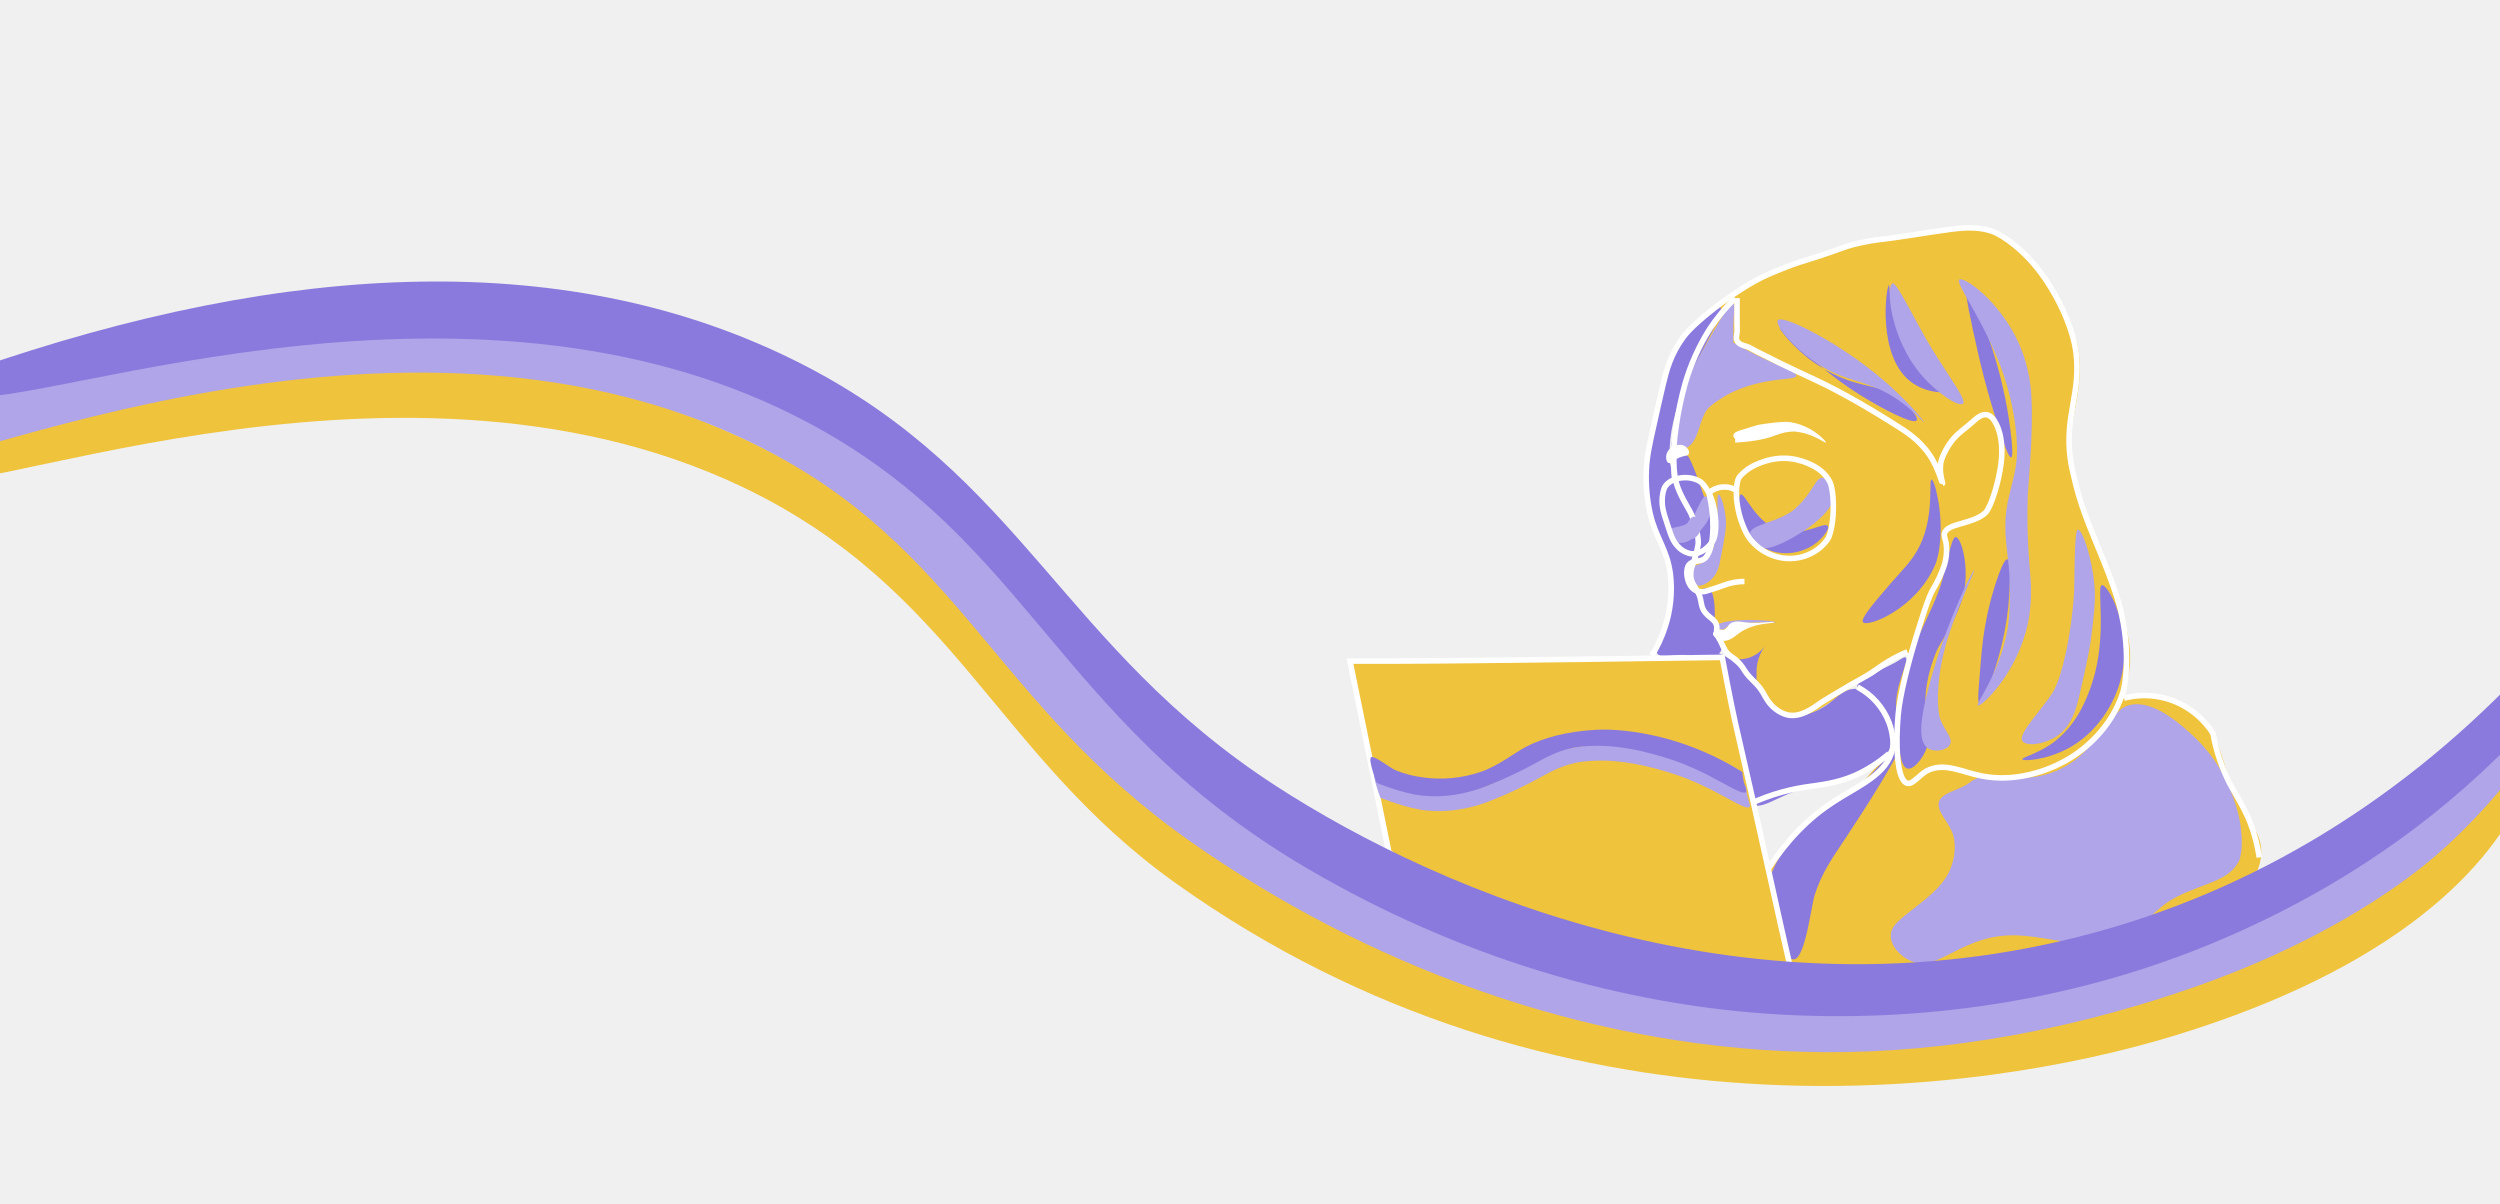
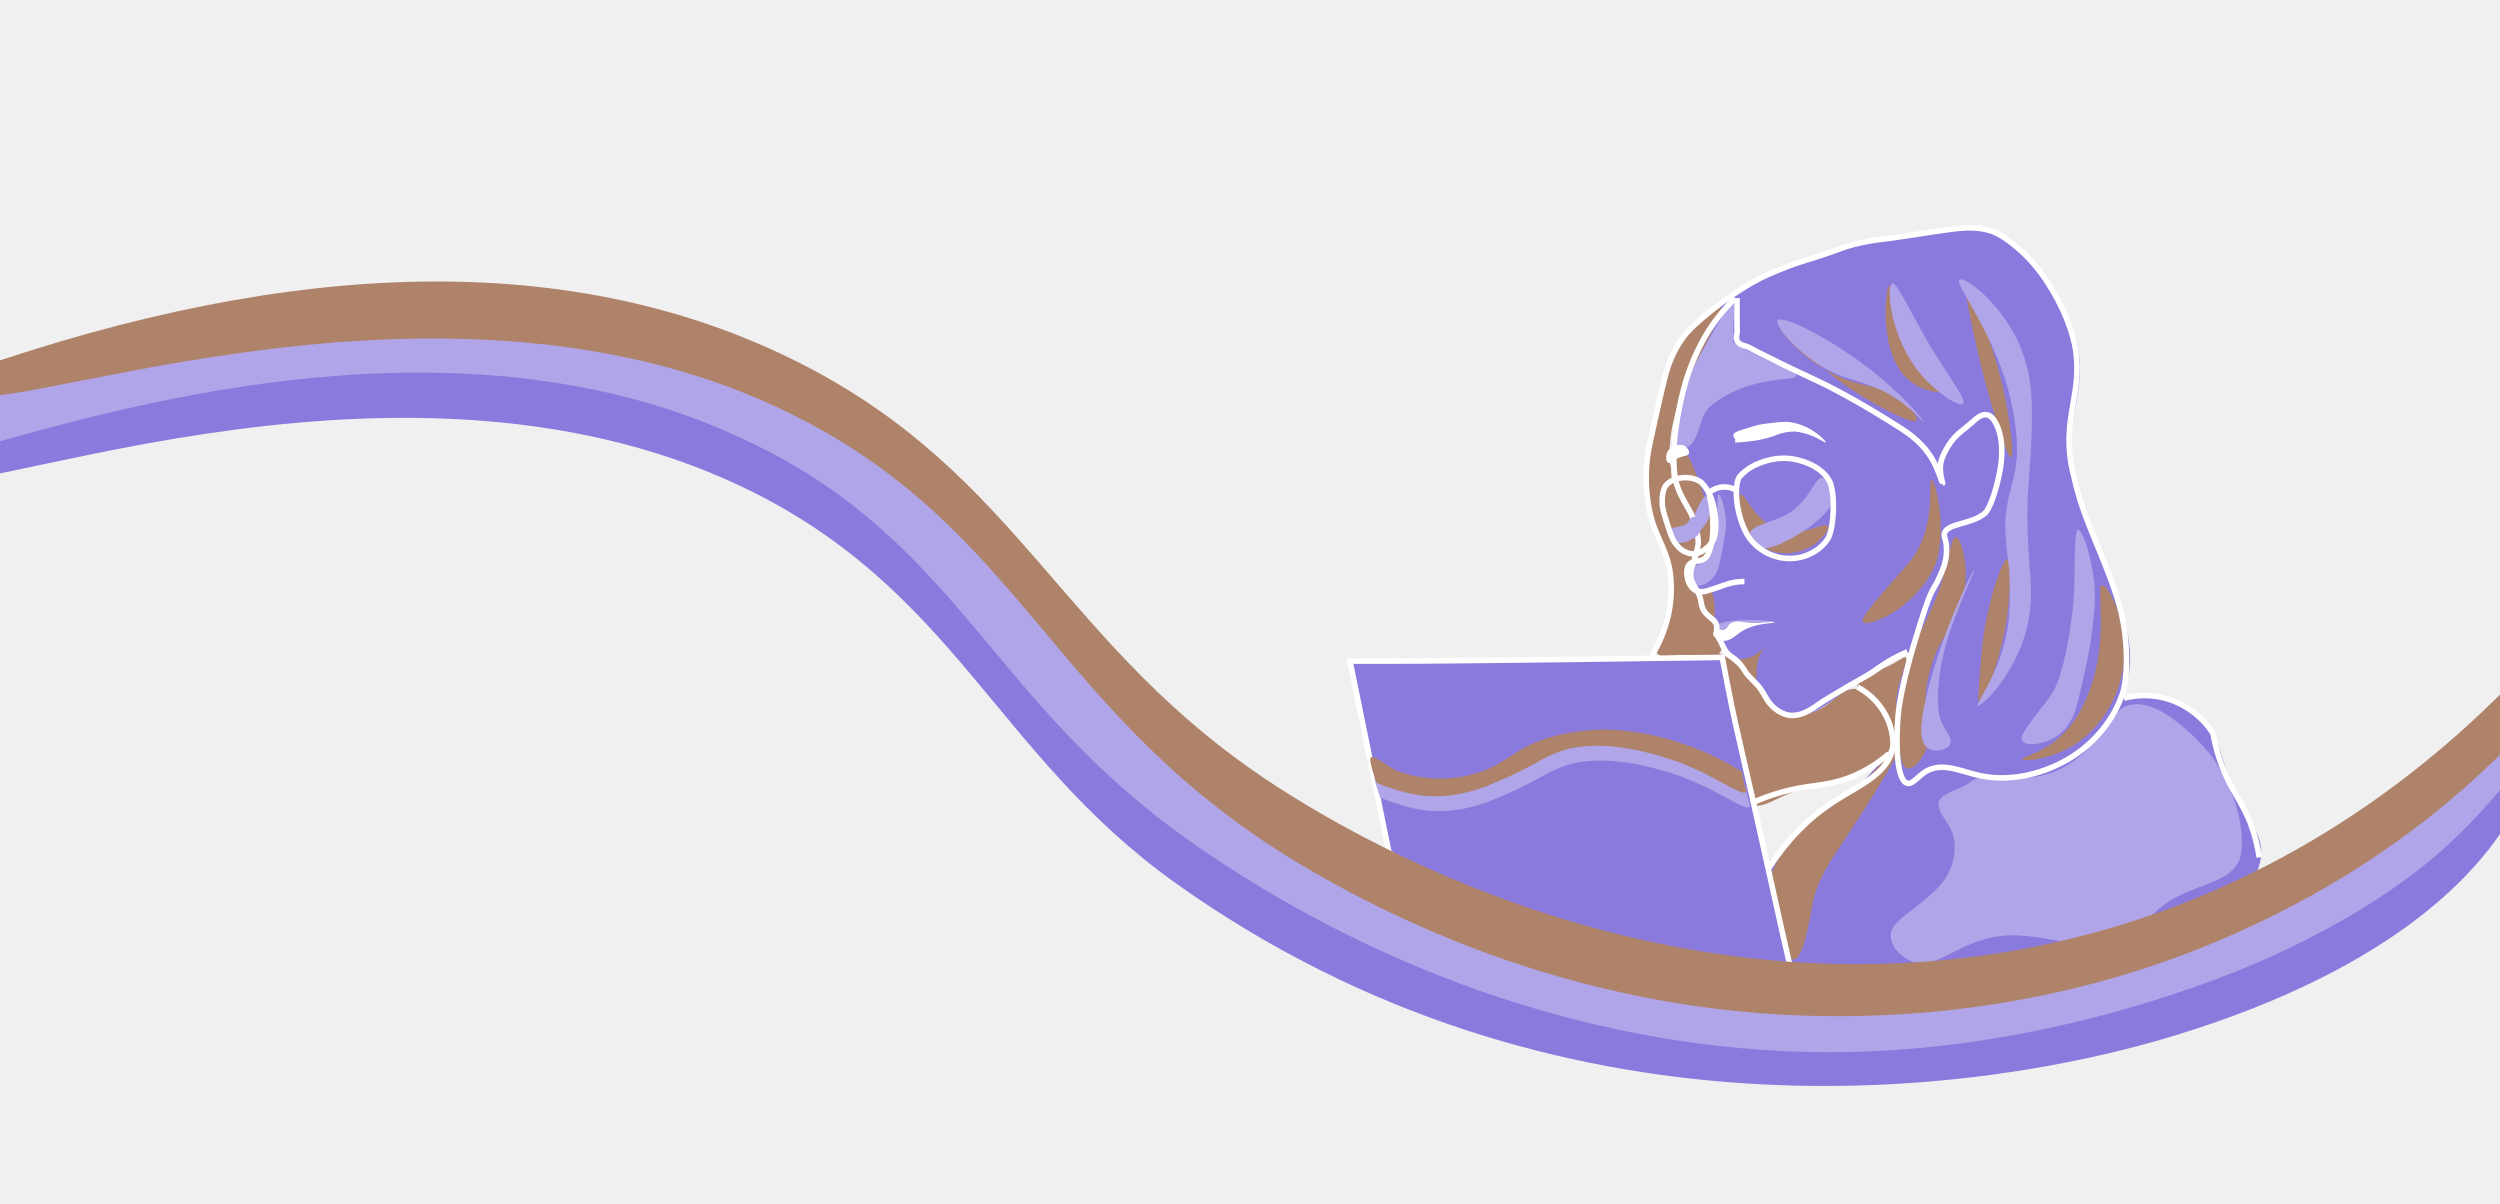
<svg xmlns="http://www.w3.org/2000/svg" id="yellow" width="1350" height="650" viewBox="0 0 1350 650">
  <defs>
    <style>
      .cls-1, .cls-6 {
        
-         fill: #EFC33C;
+         fill: #8B7ADD;
      }

      .cls-1, .cls-2, .cls-3, .cls-4, .cls-5, .cls-6, .cls-7, .cls-8, .cls-9 {
        fill-rule: evenodd;
      }

      .cls-2 {
        
-         fill: #8B7ADD;
+         fill: #af836a;
      }

      .cls-3 {
        
        fill: #B0A5E8;
      }

      .cls-4 {
        fill: none;
      }

      .cls-4, .cls-6 {
        stroke: #fff;
        stroke-width: 3px;
      }

      .cls-5 {
        fill: #fff;
      }

      .cls-7 {
        
-         fill: #EFC33C;
+         fill: #8B7ADD;
      }

      .cls-7, .cls-8, .cls-9 {
        
        stroke-width: 0px;
      }

      .cls-8 {
        
        fill: #B0A5E8;
      }

      .cls-9 {
        
-         fill: #8B7ADD;
+         fill: #af836a;
      }
    </style>
  </defs>
  <path class="cls-1" d="M931,161c-7.586,5.861-20.816,28.807-25,62-1.865,14.793-2.44,30.5-1,36,0.791,3.018,16,29.477,11,41-1.137,2.62-2.992,5.018-3,9a16.973,16.973,0,0,0,3,9c5.1,7.89,6.31,16.516,12,26,5.554,9.256,11.756,14.195,18,23,7.125,10.048,9.991,17.728,17,20,11.779,3.818,23.627-6.844,40-18a252.151,252.151,0,0,1,29-17,79.567,79.567,0,0,0-10,31c-1.75,17.2-.07,31.314,8,36,7.8,4.529,23.39-4.165,32-5,12.92-1.253,18.09,4.339,31,3,25.94-2.692,49.49-26.33,56-51,4.1-15.539-1.85-35.581-13-64-9.66-24.625-17.73-42.3-18-62-0.21-14.934,8.06-31.931,4-53-1.46-7.56-9.18-25.162-21-41-9.01-12.068-16.93-18.264-25-21-8.9-3.017-16.29-2.092-24-1-9.1,1.289-18.94,2.726-27,4a234.483,234.483,0,0,0-48,11c-8.673,2.985-23.271,9.708-36,16A54.5,54.5,0,0,0,931,161Z" />
  <path class="cls-1" d="M1221,462c-1.89,19.282-23.08,34.412-49,46-26.82,11.992-48.32,9.6-82,12-18.89,1.347-50.55,3.37-76,5-6.62.424-32.413,5.379-50-8a34.183,34.183,0,0,1-9-10c-7.916-13.6-3.715-29.125-1-36,6.872-17.4,21.785-24.186,37-35,14.47-10.287,18.48-20.782,33-31,31.8-22.371,66.48-23.215,122-28,9.51-.819,26.32-2.29,40,8,12.66,9.522,12.3,23.867,21,43C1213.77,442.884,1222.12,450.575,1221,462Z" />
  <path class="cls-2" d="M929,166c-1.887-1.595-10.963,4.722-18,13-9.535,11.217-11.648,22.4-16,41-2.691,11.5-5.624,21.1-6,31a104.876,104.876,0,0,0,5,36,90.816,90.816,0,0,1,7,23c1.162,7.129,1.516,14.717,1,18-1.414,9-10,20.889-7,25,2.309,3.161,10.078-.466,17,1,4.48,0.949,8.416,2.834,13,1a8.4,8.4,0,0,0,4-3c2.864-4.677-1.863-11.972-6-19-3.959-6.725-5.366-13.347-9-17-0.772-.776-3.757-3.666-3-6,0.627-1.935,3.41-1.952,4-4,0.5-1.721-1.165-2.95-1-5,0.135-1.678,1.13-2.358,2-4a20.23,20.23,0,0,0,1-7c-0.009-5.158-1.134-9.747-2-11-1.033-1.493-2.869-2.638-4-5-1.335-2.788.215-4.236-1-7-1.334-3.035-4.258-3.606-6-6-2.3-3.164-1.026-6.911-2-10-0.645-2.046-.619-8.146,0-14,1.277-12.074,6.315-25.383,8-29C920.453,185.56,931.611,168.207,929,166Z" />
  <path class="cls-2" d="M945,434c6.7,4.322,15.258-5.183,32-9,8.9-2.029,21.044-4.09,33-11,4.99-2.883,10.03-6.677,12-13,3.3-10.607-3.82-24.31-14-28a15.917,15.917,0,0,0-7-1c-6.389.61-9.213,5.14-15,9-3.82,2.548-13.225,7.649-22,5-3.163-.955-10.459-7.639-17-17a67.849,67.849,0,0,0-8-9c-2.623-2.353-10.51-8.866-13-7-1.872,1.4.27,6.819,3,15,0.73,2.187,2.633,8.6,4,13a161.2,161.2,0,0,1,6,30C940.336,423.342,939.805,430.651,945,434Z" />
  <path class="cls-2" d="M1010,379c-3.51-3.575-7.68-6.212-7-9,0.44-1.788,2.68-2.316,6-4,3.07-1.555,4.98-3.349,8-5,2.06-1.127,3.95-1.864,6-3,3.26-1.8,5.18-3.488,6-3,2.51,1.5-6.16,14.971-5,28a84.162,84.162,0,0,1,0,12c-0.42,4.33-.99,6.856-2,7C1019.65,402.335,1018.87,388.045,1010,379Z" />
  <path class="cls-2" d="M940,267c2.37-1.029,8.414,16.729,23,20,10.962,2.458,22.359-5.384,24-3,1.057,1.536-2.358,6.061-6,9-7.245,5.845-18.806,7.9-28,3C938.8,288.425,937.57,268.055,940,267Z" />
  <path class="cls-2" d="M934,356c0.073-.413,5.9.848,11-1a18.237,18.237,0,0,0,8-6,25.125,25.125,0,0,0-4,9c-0.99,4.526.106,10.643-1,11-0.894.288-2.771-2.443-5.72-7.264A11.638,11.638,0,0,0,941,360C938.209,356.941,933.937,356.352,934,356Z" />
  <path class="cls-2" d="M1020,154c0.88-.042-0.83,17.1,10,33,9.37,13.76,26.06,19.909,25,23-0.9,2.624-12.98,3.135-22-3C1012.99,193.386,1018.65,154.065,1020,154Z" />
  <path class="cls-2" d="M961,177c-0.261.233,3.436,5.54,9.457,11.224A76.884,76.884,0,0,0,997,205c12.73,4.592,21.55,3.667,31,12,4,3.526,8.04,8.567,7,10-1.8,2.486-18.65-6.227-31-14C977.827,196.525,961.51,176.544,961,177Z" />
  <path class="cls-2" d="M1056,290c-2.39-.016-5.56,18.656-8,26-4.07,12.261-9.51,20.888-14,33-4.03,10.885-6.84,21.034-8,33-1.13,11.574-1.45,31.614,4,33,3.15,0.8,7.78-4.718,10-10,3.4-8.078.92-15.253,0-22s0.28-18.6,6-32c1.83-4.286,13.05-19.684,15-34C1062.87,303.309,1058.8,290.019,1056,290Z" />
  <path class="cls-2" d="M1092,410c0.33,1.2,12.9.573,25-6,11.81-6.416,20.2-17.116,25-28a60.452,60.452,0,0,0,5-20c1.56-21.711-9.07-40.727-12-40-3.08.764,3.17,26.06-5,52-5.11,16.236-12.19,25.749-20,32C1101.6,406.717,1091.72,408.987,1092,410Z" />
  <path class="cls-2" d="M1084,302c1.89,0.35,1.51,10.887,1,19a153.632,153.632,0,0,1-4,27c-3.44,13.753-9.66,32.519-12,32-1.56-.346-0.37-9.836,1-27a173.381,173.381,0,0,1,5-29C1077.24,315.665,1081.76,301.585,1084,302Z" />
  <path class="cls-2" d="M960,512c-4.109-4.96-6.958-12.017-7-22-0.051-12.151,4.812-24.774,15-37,8.327-9.993,16.372-14.229,26-21,19-13.361,30.48-31.163,32-30,2.26,1.736-19.29,35.411-29,50-7.645,11.483-13,18.92-17,31-1.844,5.573-5.027,33.717-11,35C967.019,518.425,963.9,516.7,960,512Z" />
  <path class="cls-2" d="M1062,155c1.78-.525,9.38,19.594,14,34a235.45,235.45,0,0,1,7,27c2.62,13.439,4.74,30.613,3,31-1.89.421-7.78-19.076-11-30-2.63-8.938-4.91-17.757-7-27C1064.64,175.14,1060.28,155.508,1062,155Z" />
  <path class="cls-2" d="M911,246c-1.929-1.05-5.464.588-7,3-2.249,3.531-.055,8.473,2,13,1.385,3.05,2.6,6.044,4,9,4,8.442,6.013,15.206,6,21a30.079,30.079,0,0,1-.427,5.566c-0.225.97-2.384,5.548-1.573,6.434s3.328-.012,5-1c3-1.775,5-5.042,6-9,1.552-6.129-.221-11.517-1-14-3.991-12.724-9.115-27.993-12-33A2.782,2.782,0,0,0,911,246Z" />
  <path class="cls-2" d="M917,319c2.131-1.216,4.29-1.767,6-1,1.549,0.695,2.977,5.307,3,13,0.006,2.032-.1,3.554-1,4-1.666.829-5.08-2.547-8-6" />
  <path class="cls-2" d="M1043,259c0.59-.075,1.5,1.937,2.31,5.089,4.79,18.74,2.12,35.276-.31,40.911-10.3,23.906-36.59,33.978-39,31-1.37-1.7,4.38-8.72,15-21,6.78-7.833,12.05-12.514,16-21C1044.67,277.5,1041.29,259.216,1043,259Z" />
  <path class="cls-3" d="M945,288c0.662-5,15.479-5.918,24-13a45.3,45.3,0,0,0,8-9c3.182-4.557,4.585-8.072,7-8,3.043,0.09,6.2,5.83,6,11-0.155,3.966-5.915,11.589-18,19-12.12,7.432-19.642,9.638-23,7a9.432,9.432,0,0,1-1-1C945.7,291.417,944.812,289.422,945,288Z" />
  <path class="cls-3" d="M908,284a11.239,11.239,0,0,0,4-2,12.075,12.075,0,0,0,3-4c2.875-6.305,4.831-10.1,6-10,1.625,0.14,3.257,5.835,2,11-0.712,2.924-3.344,6.048-7,10a16.791,16.791,0,0,1-4,3,8.69,8.69,0,0,1-6,1c-3.1-1.1-5.072-5.14-4-7C902.694,284.8,905.036,284.93,908,284Z" />
  <path class="cls-3" d="M928,267c1-.154,3.463,6.262,4,14,0.308,4.433-.835,9.856-2,16-1.428,7.529-1.886,12.256-6,16-3.231,2.94-5.861,3.735-8,3-3.158-1.085-5.048-5.356-4-8,0.98-2.47,4.069-2.369,7-4C931.221,297.2,925.889,267.326,928,267Z" />
  <path class="cls-3" d="M936,164c-2.028-.81-7.366,9.149-17,26-4.773,8.348-9.158,16.382-12,28-1.611,6.586-.426,10.728-3,17-0.831,2.025-2.389,5.364-1,7,1.351,1.591,5.2,1.221,8.012-.342C917.6,238,917.18,227.239,922,221c1.477-1.912,6.938-5.928,13-9a73.5,73.5,0,0,1,19-6c9.435-1.762,15.685-1.28,16-3,0.387-2.11-8.132-4.57-21-11-6.849-3.423-13-7-13-7s-0.073-4.02,0-8C936.14,169.332,937.107,164.442,936,164Z" />
  <path class="cls-3" d="M927,338c-0.032.909,1.542,2.1,3,2a3.312,3.312,0,0,0,2-1c4.372-4.188,26.894-2.372,27-3,0.1-.559-17.619-2.478-28,0C928.705,336.548,927.028,337.2,927,338Z" />
  <path class="cls-3" d="M1071,419a22.872,22.872,0,0,0-8,4c-4.84,3.517-14.73,5.192-16,10-1.47,5.551,6.31,11.465,8,19a29.2,29.2,0,0,1-1,15c-2.25,7.233-6.92,12.63-16,20-9.91,8.042-16.81,11.854-17,18-0.18,5.815,5.27,11.633,11,14,11.2,4.629,20.15-5.379,37-11,29.81-9.947,47.94,9.764,79-4,12.93-5.729,15.31-13.753,28-20,15.45-7.609,27.39-8.226,33-19,1.76-3.388,2.79-14.688-1-28-4.91-17.245-13.12-29.342-22-38-16.5-16.08-28.22-20.713-37-18-5.87,1.812-10.33,9.915-18,19-4.98,5.9-9.33,10.339-16,14a47.844,47.844,0,0,1-21,6,65.412,65.412,0,0,1-14-1A23.208,23.208,0,0,0,1071,419Z" />
  <path class="cls-3" d="M960,173c-1.8,2.5,9.143,16.157,24,25,14,8.336,24.12,7.454,38,16,10.67,6.572,16.75,14.248,17,14,0.37-.362-11.8-15.427-31-30C987.285,182.273,962.3,169.8,960,173Z" />
  <path class="cls-3" d="M1022,153c-3.68,1.242-1.55,29.9,16,50,8.4,9.62,19.92,16.977,22,15,2.01-1.909-5.69-11.735-17-30C1035.64,176.109,1024.32,152.216,1022,153Z" />
  <path class="cls-3" d="M1058,151c2.41-2.037,21.78,11.6,32,34a81.252,81.252,0,0,1,7,30c1.09,18.405-1.88,48.854-2,52a317.6,317.6,0,0,0,1,39c0.76,8.658,1.81,21.181-2,35-6.89,25.019-24.53,41.043-26,40-1.32-.936,11.71-17,16-41,1.26-7.071,1.67-19.146,1-31-0.39-6.919-2.68-18.435-2-29,0.78-12.273,4.8-19.761,6-32,0.79-8.039-.55-23.384-5-39C1075.09,177.746,1055.4,153.194,1058,151Z" />
  <path class="cls-3" d="M1122,286c2.29-.35,7.55,14.161,9,30,0.79,8.616-.49,18.651-2,30-0.81,6.1-3.65,18.806-6,29-1.74,7.568-4.2,17.5-13,23-6.66,4.162-16.03,5.191-18,2-2.46-3.981,12.43-18.829,17-27,4.44-7.934,9.56-29.857,11-53C1120.33,314.748,1119.98,286.308,1122,286Z" />
  <path class="cls-3" d="M1066,308c0.64,0.341-9.68,20.683-15.2,40.037-0.28,1-.55,1.976-0.8,2.963-4.48,17.421-4.18,32.923-2,38,2.69,6.267,6.63,9.805,5,13-1.67,3.282-8.36,4.5-12,2-4.99-3.426-4.09-13.695-1-27C1047.9,342.934,1065.13,307.533,1066,308Z" />
  <path class="cls-4" d="M938,161v13.668c0,1.874.145,4.189,0,5.115-0.242,1.546-.662,2.846,0,4.217,0.986,2.043,3.58,2.607,5,3,1.748,0.483,4.9,2.575,8,4,2.59,1.191,6.581,3.309,10,5,5.306,2.624,12.545,6,19,9,13.248,6.153,29.89,15.679,46,26,5.43,3.482,12.79,8.537,18,18,3.02,5.492,4.82,12.056,5,12s-1.89-5.168-1-11c0.33-2.137,2.4-7.317,6-12,3.07-3.989,6.86-6.308,11-10,2.46-2.2,5.1-4.6,8-4,1.88,0.389,3.5,1.968,5,5,4.67,9.453,2.64,21.43,2,25-2.04,11.326-5.67,20.889-8,23-6.87,6.229-20.44,5.385-22,11-0.45,1.605.73,3.442,1,6a28.65,28.65,0,0,1,0,6,29.2,29.2,0,0,1-1,5,65.851,65.851,0,0,1-6,13c-2.38,3.672-5.93,15.046-9,25-4.92,15.943-9.08,32.655-10,43-1.45,16.265-.71,35.6,5,37,3,0.739,6.78-5.036,11-7,9.32-4.338,18.01.809,29,3,18.41,3.669,35.58-2.811,45-8,12.6-6.939,25.19-19.168,31-36,2.49-7.195,4.03-25.661-1-46-1.73-7-5.29-16.735-9-26-5.87-14.643-11.12-25.77-15-41-1.26-4.959-2.52-10.507-3-14-3.24-23.661,5.88-35.557,3-58-1.21-9.418-6.35-24.449-17-40-9.94-14.508-22.64-23.144-28-25-9.34-3.238-17.65-1.991-31,0-5.45.813-23.19,3.6-27,4a116.505,116.505,0,0,0-17,3c-4.3,1.143-7.811,2.471-12,4-8.3,3.029-15.758,4.82-24,8-5.022,1.937-10.241,4.125-14,6-7.438,3.709-16.793,9.848-26,17-6.792,5.275-13.164,11.139-16,15-6.9,9.4-9.113,18.071-11,26-1.57,6.595-3.363,14.579-5,22-1.949,8.831-3.711,16.044-4,24a89.954,89.954,0,0,0,2,23c3.014,13.415,9.208,19.368,11,33a66.233,66.233,0,0,1-3,29,68.591,68.591,0,0,1-7,15" />
  <path class="cls-4" d="M1220,463a84.83,84.83,0,0,0-5-19c-3.1-7.922-9.19-17.447-11-21a98.133,98.133,0,0,1-9-27,44.721,44.721,0,0,0-16-15,43.417,43.417,0,0,0-32-4" />
  <path class="cls-5" d="M937,239c8.3-.421,15.949-1.6,22-4a27.257,27.257,0,0,1,10-2,33.149,33.149,0,0,1,11,3c2.624,1.183,5.789,3.273,6,3,0.306-.4-3.185-4.154-8-7a31.851,31.851,0,0,0-11-4c-3.44-.568-9.088.191-15,1-4.055.555-8.488,2.325-11,3-1.65.443-4.8,1.313-5,3a2.534,2.534,0,0,0,1,2" />
  <path class="cls-5" d="M910,241c1.331,0.9,2.528,2.719,2,4s-2.471,1.009-5,2c-2.111.828-4.625,3.611-6,3-1.307-.581-1.565-3.156-1-5C901.2,241.089,906.939,238.935,910,241Z" />
  <path class="cls-4" d="M937,161a99.894,99.894,0,0,0-14,17,116.088,116.088,0,0,0-13,29,186,186,0,0,0-5,24,102.26,102.26,0,0,0-1,22,42.544,42.544,0,0,0,1,7c1.659,6.917,6.933,14.679,8,17,3.295,7.164,4.326,14.426,4,17a56.074,56.074,0,0,1-3,11,14.983,14.983,0,0,0-1,6c0.272,3.762,2.143,5.408,4,9,2.34,4.526.9,7.4,4,11,2.48,2.887,5.447,3.827,6,7,0.2,1.153-.112,1.834,0,3a11.434,11.434,0,0,0,2,5c0.593,1.021,1.92,4.926,4,7a35.975,35.975,0,0,0,4,3,22.275,22.275,0,0,1,5,6c3.346,5.21,6.916,6.63,10,12,1.526,2.656,3.17,6.132,7,9a16.807,16.807,0,0,0,6,3c7.3,1.7,13.937-3.456,19-7,1.315-.92,10.962-6.616,15-9,3.1-1.829,7.99-4.305,12-7,3.11-2.086,5.78-4.1,9-6a80.832,80.832,0,0,1,10-5" />
  <path class="cls-5" d="M927,340c1.6-.551,2.522.478,4,0s2.155-2.288,3-3c2.478-2.089,6.314-1.283,8-1,6.829,1.148,15.9-.843,16,0,0.111,0.924-10.6-.164-19,6-2.4,1.764-5.354,4.552-9,4-2.519-.381-5.211-2.326-5-4A2.879,2.879,0,0,1,927,340Z" />
  <path class="cls-4" d="M898,266a12.537,12.537,0,0,1,1-3c3.075-5.2,12.831-6.793,19-3,1.619,1,5.263,5.438,7,12,2.6,9.81,1.368,17.826,0,20-1.728,2.747-6.2,7.688-12,7a12.354,12.354,0,0,1-7-4c-2.483-2.575-3.5-5.448-5-10-0.443-1.345-.864-2.677-1.3-4.023A47.746,47.746,0,0,1,898,275,22.576,22.576,0,0,1,898,266Z" />
  <path class="cls-3" d="M915,279c-1.737-.158-3.349,2.4-4,4-1.171,2.875-1.035,7.113,1,8,1.862,0.811,5-1.318,6-4C919.266,283.612,917.172,279.2,915,279Z" />
  <path class="cls-4" d="M939,258c-1.295,2.146-2.266,9.78,0,19,1.541,6.273,4.147,11.655,6,14a27.815,27.815,0,0,0,10,8,26.391,26.391,0,0,0,17,2c4.831-1.1,11.128-4.021,15-10,1.622-2.5,3.189-10.158,3-19-0.112-5.235-.8-9.683-2-12-4-7.7-13.326-10.9-19-12-5.788-1.121-12.9-.721-21,3C943.258,253.178,939.86,256.575,939,258Z" />
  <path class="cls-4" d="M923,266a12.423,12.423,0,0,1,15-1" />
  <path class="cls-4" d="M942,314a31.3,31.3,0,0,0-11,2c-2.163.833-5.814,2.056-9,3a8.586,8.586,0,0,1-6,0c-3.8-1.658-4.783-6.347-5-8-0.4-3.055.31-5.156,1-6,1.962-2.4,5.692-1.614,8-3,2.617-1.572,4.914-7.255,5-17a77.239,77.239,0,0,0-2-18" />
  <path class="cls-4" d="M1003,371a36.413,36.413,0,0,1,17,19c2.22,5.9,2.5,11.121,2,14-2.41,13.95-18.6,20.294-32,29-13.562,8.813-25.161,20.823-35,36" />
  <path class="cls-4" d="M941,436a111.747,111.747,0,0,1,34-11c7.614-1.111,16.472-1.919,26-6a72.278,72.278,0,0,0,19-12" />
  <path id="rectangle" class="cls-6" d="M729,357c6.993,34.3,21,102.988,21,103,0,0,27.387,25.879,68,45,22.445,10.567,43.6,16.9,64,20,20.821,3.165,45.214.7,58,1,8.088,0.191,24.343.53,26-5a4,4,0,0,0,0-2c-1.964-7.74-18.806-85.126-29-129-1.878-8.081-7-35-7-35h-1c-2.239,0-135.559,1.989-180,2H729Z" />
  <path id="pink-2" data-name="pink" class="cls-3" d="M742.376,416.925c1.649-1.173,9.346,5.163,13.028,6.922a59.2,59.2,0,0,0,15.032,3.956,67.631,67.631,0,0,0,31.067-2.967c10.275-3.522,18.375-10.477,25.054-13.844,8.749-4.41,21.019-8,37.08-8.9,8.95-.5,21.466.585,35.076,3.955a152.228,152.228,0,0,1,44.1,18.788,33.61,33.61,0,0,0,1,5.933c0.7,2.642,1.6,4.283,1,4.944-1.607,1.787-10.147-3.805-20.043-8.9A160.357,160.357,0,0,0,906.73,418.9c-4.328-1.508-8.636-2.816-13.028-3.955a129.152,129.152,0,0,0-22.048-3.956c-8.332-.612-16.384-0.057-21.045.989-7.939,1.783-13.605,4.91-19.041,7.911a220.516,220.516,0,0,1-25.054,11.866,80.046,80.046,0,0,1-23.05,5.933,70.944,70.944,0,0,1-13.028,0c-10.7-1.008-25.052-6.922-25.054-6.922-0.729-2.033-1.417-3.961-2-5.933C742.024,420.287,741.6,417.477,742.376,416.925Z" />
  <path id="blue-2" data-name="blue" class="cls-2" d="M740.376,408.925c1.649-1.173,9.346,5.163,13.028,6.922a59.2,59.2,0,0,0,15.032,3.956,67.631,67.631,0,0,0,31.067-2.967c10.275-3.522,18.375-10.477,25.054-13.844,8.749-4.41,21.019-8,37.08-8.9,8.95-.5,21.466.585,35.076,3.955a152.228,152.228,0,0,1,44.1,18.788,33.61,33.61,0,0,0,1,5.933c0.7,2.642,1.6,4.283,1,4.944-1.607,1.787-10.147-3.805-20.043-8.9A160.357,160.357,0,0,0,904.73,410.9c-4.328-1.508-8.636-2.816-13.028-3.955a129.152,129.152,0,0,0-22.048-3.956c-8.332-.612-16.384-0.057-21.045.989-7.939,1.783-13.605,4.91-19.041,7.911a220.516,220.516,0,0,1-25.054,11.866,80.046,80.046,0,0,1-23.05,5.933,70.944,70.944,0,0,1-13.028,0c-10.7-1.008-25.052-6.922-25.054-6.922-0.729-2.033-1.417-3.961-2-5.933C740.024,412.287,739.6,409.477,740.376,408.925Z" />
  <path id="bottom" class="cls-7" d="M1364,410c-53.8,54.177-117.21,96.476-189,123-188.5,69.644-383.326,16.487-505-62C554.993,396.814,534.143,304.41,414,243c-124.012-63.388-276.857-56.545-448,3-5.071,4.346-7.93,8.165-7,11,7.546,23.011,250.17-85.615,442,6,114.793,54.824,136.554,144.587,234,214,205.491,146.376,434.44,114.412,540,82,116.5-35.772,170.98-89.171,190-136,1.48-3.647,2.8-7.275,4-11" />
  <path id="middle" class="cls-8" d="M1368,375c-51.11,59.571-113.23,106.265-184.97,135.58-191,78.047-389.515,14.651-504.937-61.98C564.9,373.447,552.656,288.064,435,226,214.829,109.859-63.631,236.354-64,235c-0.122-.45,31.844-9.523,38.186-11.328C-43.739,233.325-64.891,245.79-63,251c6.5,17.914,267.621-112.414,472.129-10.333C519.123,295.571,535.693,379.2,643.1,454.6,736.4,520.089,852.542,564.7,974,568c62.88,1.711,133.86-8.116,211-35,61.79-21.535,108.72-50.9,136-76a330.521,330.521,0,0,0,56-67.381M-46,219" />
  <path id="top" class="cls-9" d="M1385,337c-63.57,75.8-143.46,131.988-235,161C954.7,559.9,777.043,481.46,689.093,424.469,573.623,349.646,552.1,257.425,433.127,196.652c-124-63.338-276.82-56.5-447.94,3-5.129,4.335-7.867,8.089-7,10.992C-14.6,234.781,229.162,129.252,422,221c133.187,63.368,143.708,165.788,284,248,81.347,47.67,170.326,74.5,258,79,81.58,4.188,161.25-9.58,232-39.171,48.73-20.378,90.63-46.224,126-75.829a474.322,474.322,0,0,0,66-67.483" />
</svg>
